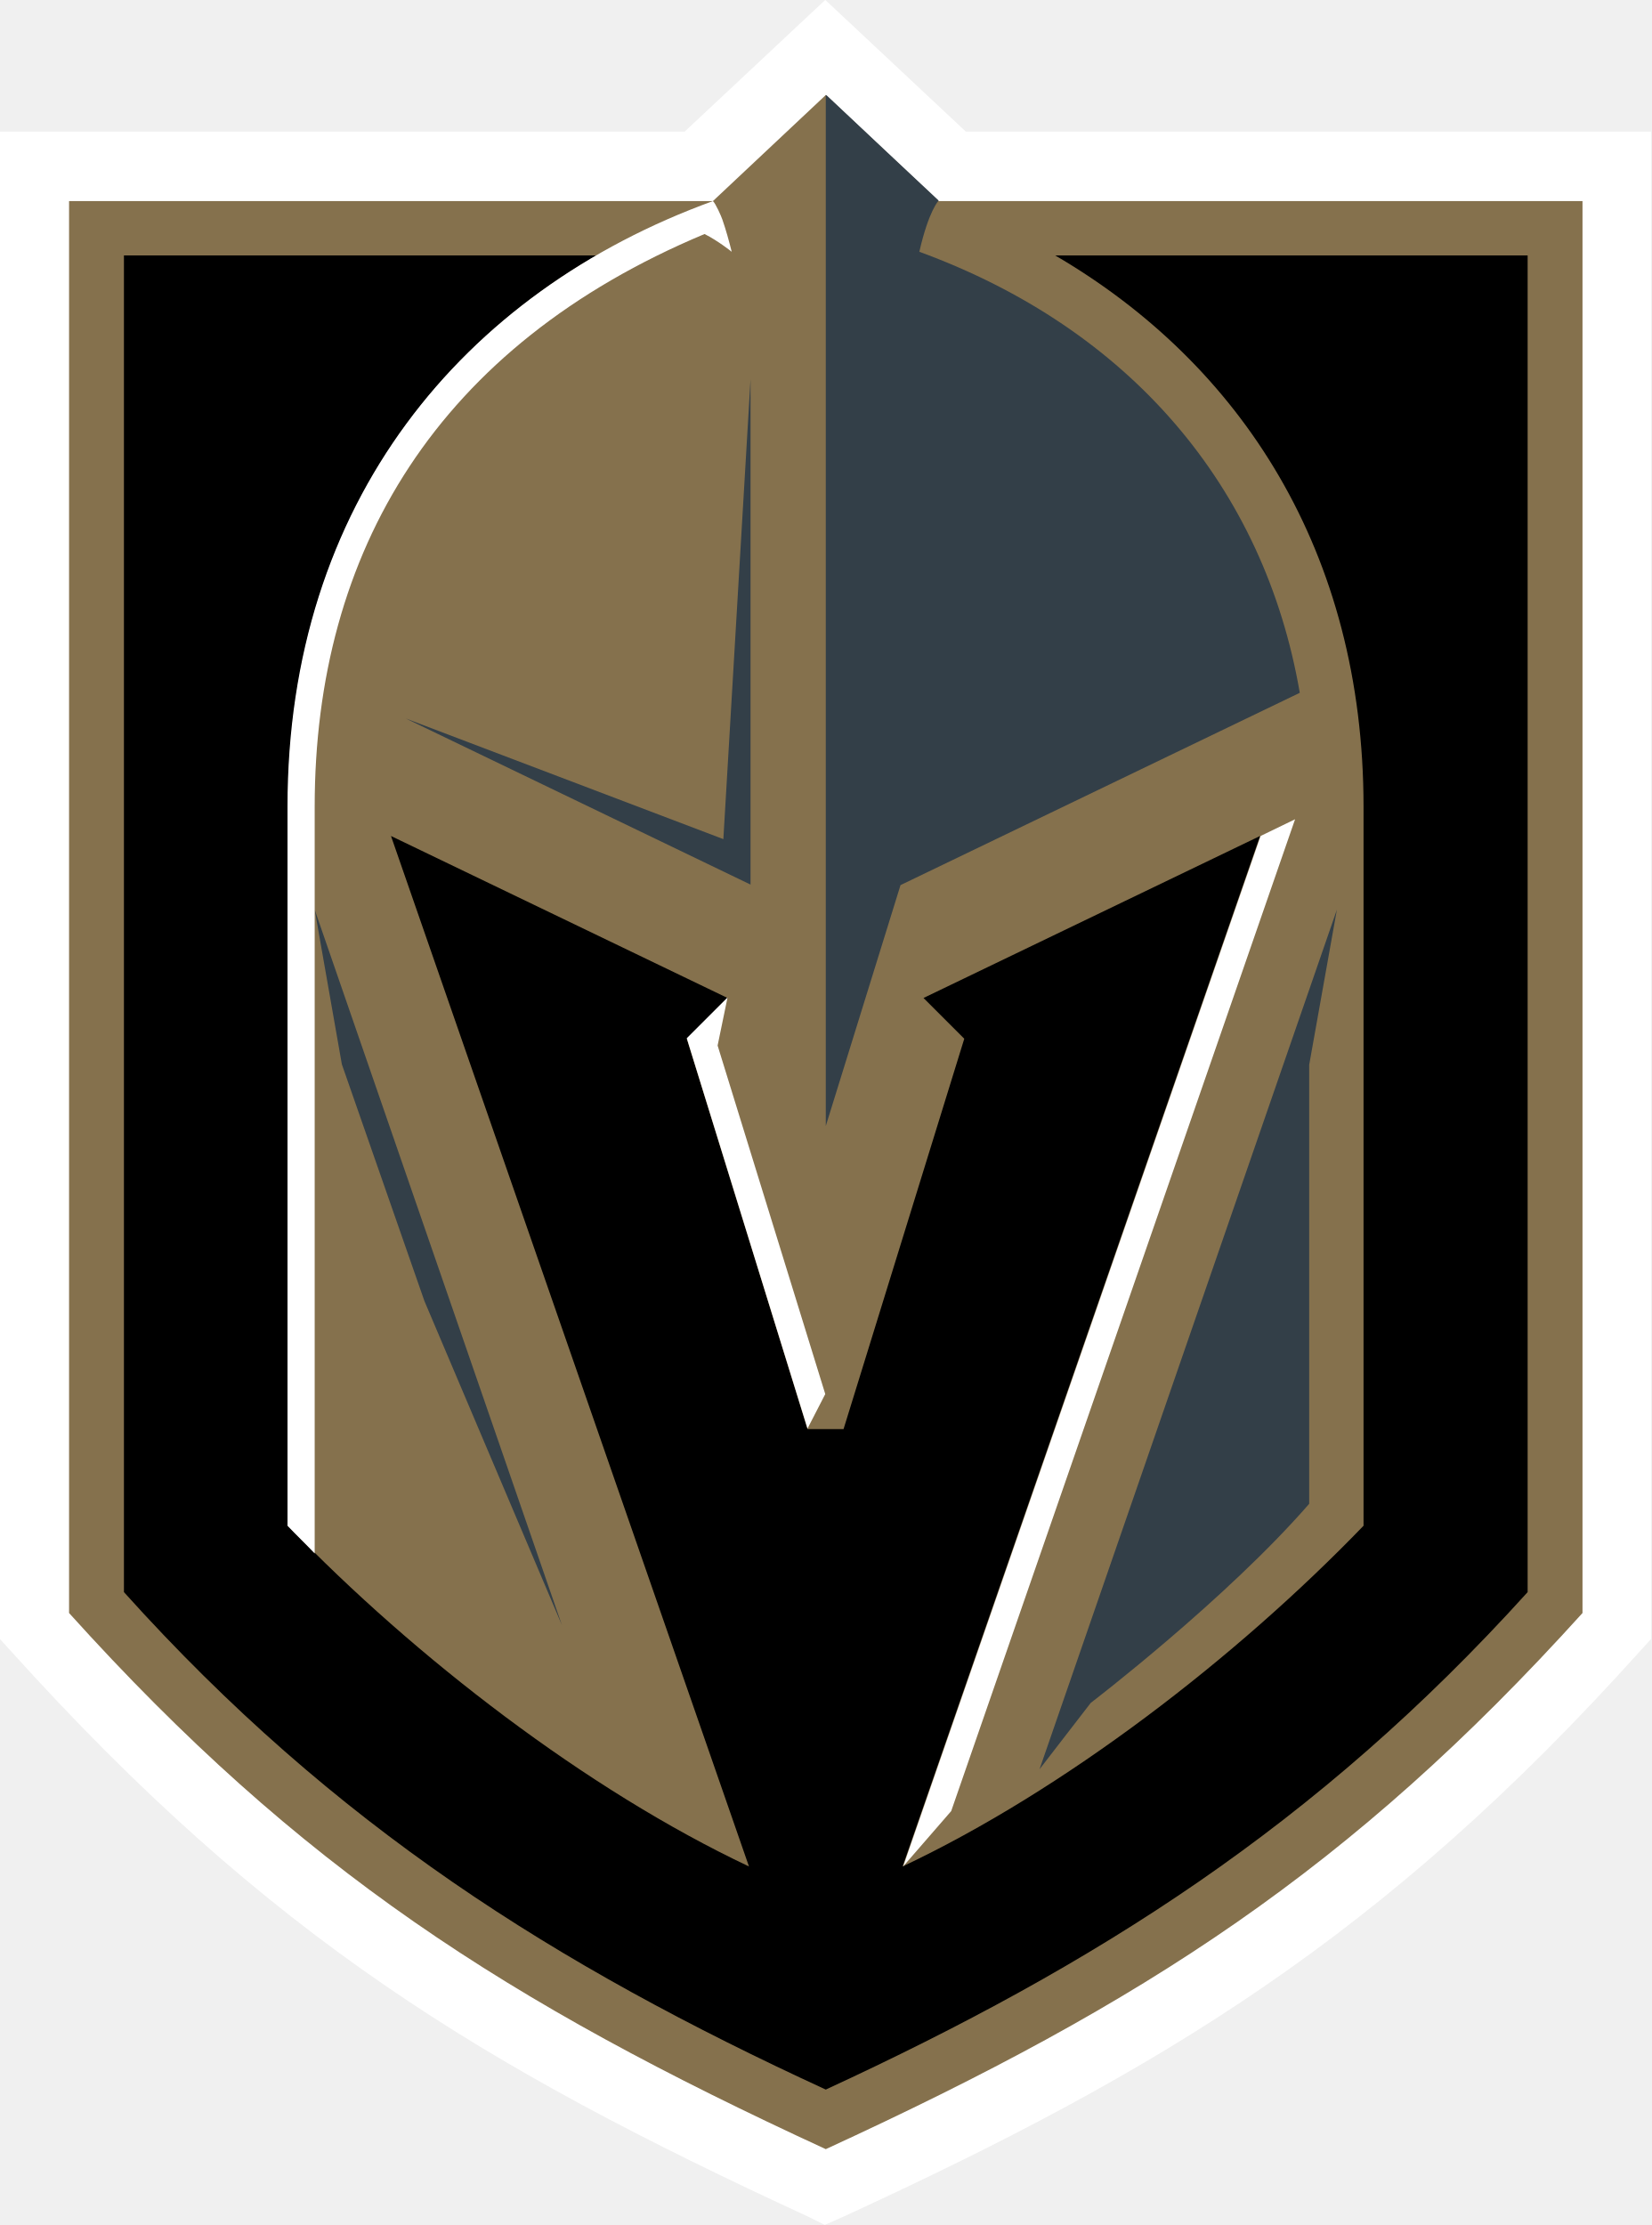
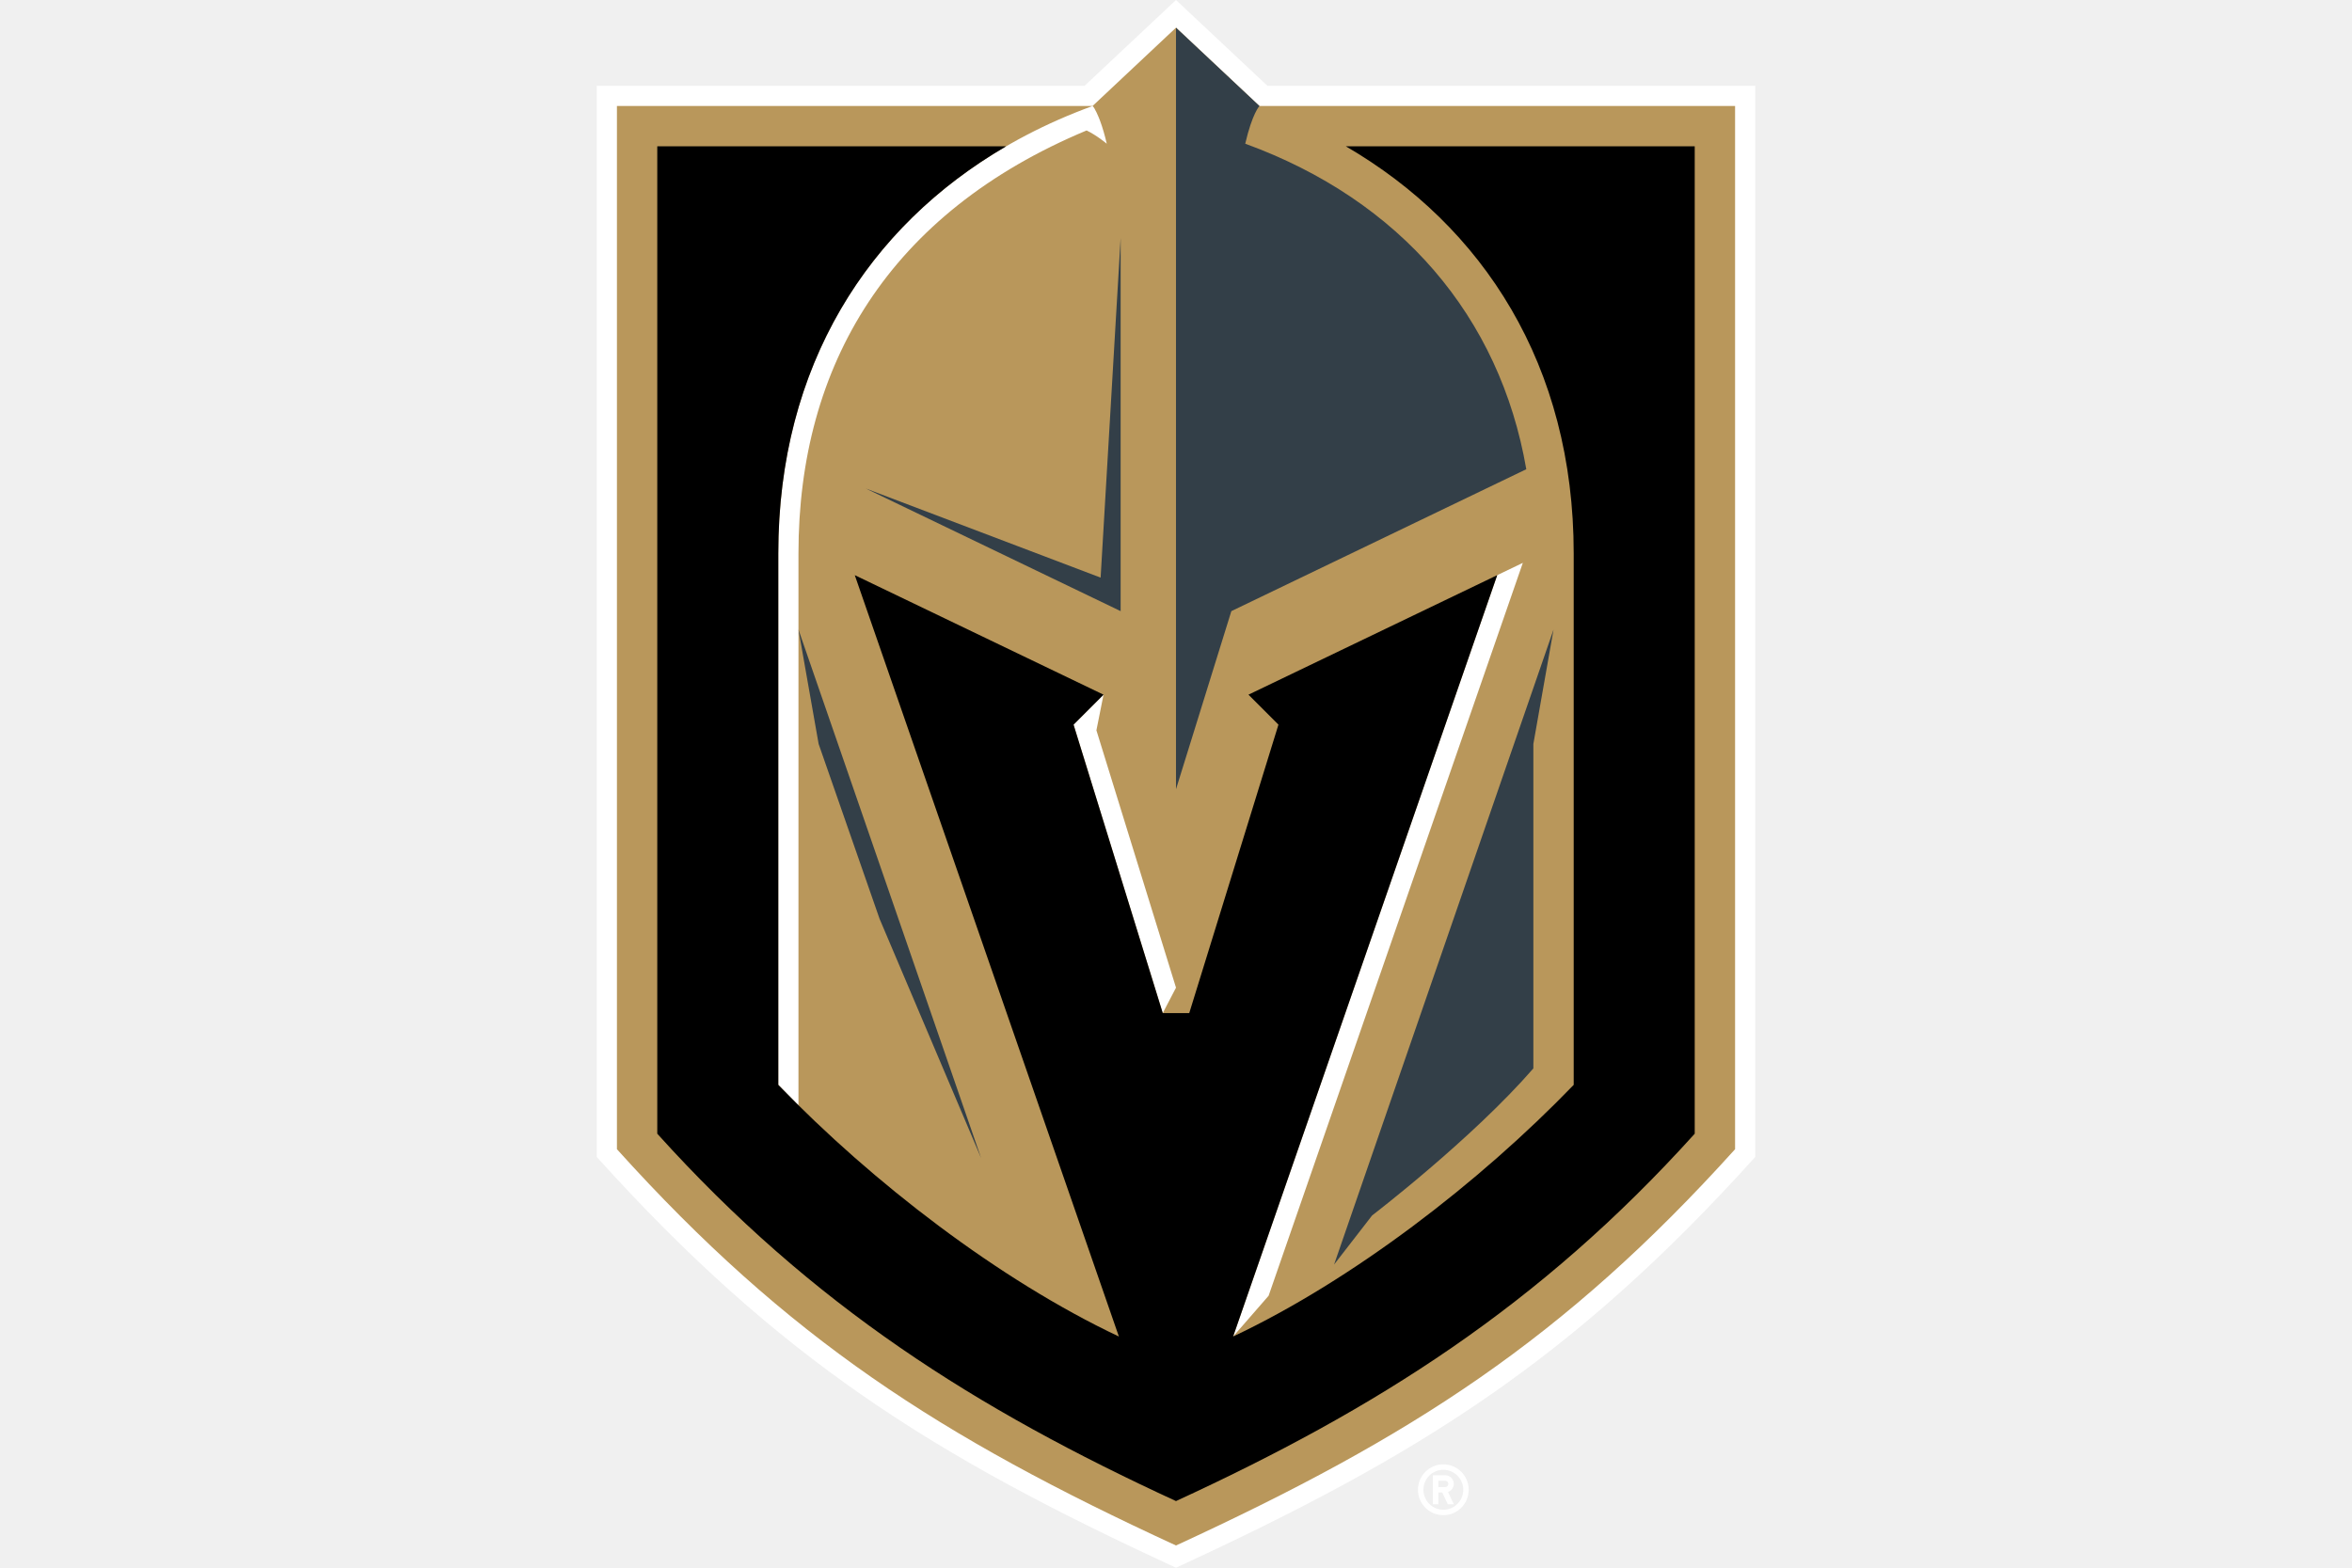
- <svg xmlns="http://www.w3.org/2000/svg" version="1.1" id="Layer_1" x="0px" y="0px" width="316px" height="425.8px" viewBox="0 0 316 425.8" style="enable-background:new 0 0 316 425.8;" xml:space="preserve">
-   <style type="text/css">
- 	.st0{fill:#FFFFFF;}
- 	.st1{fill:#85714D;}
- 	.st2{fill:#333F48;}
- </style>
-   <g transform="translate(.91597 1.084)">
-     <path class="st0" d="M153.7,423.1C91.3,394.3,50.6,369.7,1.1,314.8l-2.1-2.3V24.1h131.1l26.9-25.2l26.9,25.2h131.1v288.5l-2.1,2.3   c-49.1,54.6-91.5,80.2-152.6,108.3l-3.4,1.5L153.7,423.1z" />
-     <path class="st0" d="M180.8,32.1L157.1,9.9l-23.7,22.2H7.1v277.4c47.2,52.3,86.8,77.2,150,106.4c63.1-29.1,102.8-54,150-106.4V32.1   H180.8L180.8,32.1z" />
-     <path class="st1" d="M178.7,37.4c-0.2-0.2-21.6-20.3-21.6-20.3s-21.4,20.1-21.6,20.3H12.3v270.2c44.2,49,83.6,74.4,144.8,102.6   c61.1-28.1,100.4-53.5,144.8-102.6V37.4H178.7L178.7,37.4z" />
-     <path d="M291.4,47.8v255.8c-40.4,44.7-82.6,71.3-134.3,95.2c-51.7-23.8-94-50.4-134.3-95.2V47.8h90.4c-35.6,20.7-59,56.8-59,105.5   v137.6c24.3,25.2,57.1,50.5,88.2,65.2L73.9,158.9l64.4,31l-7.8,7.8l23.1,74.7h6.9l23.1-74.7l-7.8-7.8l64.4-31l-68.4,197.2   c30.9-14.6,63.7-39.8,88.2-65.2V153.3c0-48.7-23.4-84.7-59-105.5L291.4,47.8L291.4,47.8z" />
-     <path class="st2" d="M157.1,17.1v197.3l14.3-46.1l76.4-36.8C241,92,215.2,61.8,175,47.1c1.8-7.9,3.7-9.8,3.7-9.8   s-19.1-17.9-21.4-20.1L157.1,17.1L157.1,17.1z M142.7,71.5l-5.2,88l0,0l-60.8-23.1l66,31.8V71.5L142.7,71.5z M59.3,173l5.2,29.6   l15.8,45.3l26.3,62L59.3,173L59.3,173z M254.9,173L198,337.5l9.8-12.7c0,0,25.9-19.8,41.8-38.1v-84L254.9,173L254.9,173z" />
-     <path class="st0" d="M135.5,37.4C87.6,54.8,54.1,95,54.1,153.3v137.6c1.7,1.8,3.5,3.5,5.2,5.3V153.3c0-48.9,23.5-88.2,74.6-109.6   c2.6,1.3,5.2,3.4,5.2,3.4c-0.5-2-1.1-4.2-1.8-6.2C137.1,40.3,136,37.8,135.5,37.4L135.5,37.4z M246.9,155.7l-6.6,3.2l-68.4,197.2   l9.2-10.6L246.9,155.7L246.9,155.7z M138.3,189.8l-7.8,7.8l23.1,74.7l3.4-6.6L136.4,199L138.3,189.8L138.3,189.8z" />
-   </g>
+ <svg xmlns="http://www.w3.org/2000/svg" fill="none" viewBox="0 0 960 640">
+   <path fill="#fff" d="M517.312 35.03 479.999 0s-30.894 29.003-37.312 35.03H243.574v437.294C317.906 554.723 380.309 594.081 479.999 640c99.495-45.83 161.97-85.14 236.425-167.676V35.03H517.312Zm82.152 573.165c0-5.727-4.61-10.375-10.347-10.375-5.714 0-10.365 4.648-10.365 10.375 0 5.726 4.651 10.367 10.365 10.367 5.736 0 10.347-4.64 10.347-10.367Zm-18.478 0c0-4.504 3.638-8.15 8.131-8.15 4.494 0 8.135 3.646 8.135 8.15 0 4.484-3.64 8.143-8.135 8.143-4.493 0-8.131-3.66-8.131-8.143Z" />
+   <path fill="#fff" d="m593.39 614.116-2.351-5.008c1.359-.484 2.35-1.807 2.35-3.319a3.538 3.538 0 0 0-3.535-3.533h-4.997v11.86h2.234v-4.806h1.602l2.241 4.806h2.456Zm-3.536-7.037h-2.763v-2.572h2.763a1.283 1.283 0 0 1 1.203.786c.066.157.1.326.099.496 0 .72-.563 1.29-1.302 1.29Z" />
+   <path fill="#B9975B" d="M514.05 43.263c-.345-.34-34.05-31.972-34.05-31.972s-33.702 31.632-34.048 31.972H251.809V469.16c69.648 77.227 131.74 117.34 228.192 161.775 96.246-44.34 158.326-84.306 228.192-161.775V43.263H514.05ZM325.904 225.935V451.21a493.137 493.137 0 0 1-8.232-8.323v-216.95c0-91.853 52.835-155.167 128.263-182.657.913.638 2.537 4.634 2.936 5.673 1.17 3.052 2.124 6.508 2.87 9.72 0 0-4.12-3.446-8.23-5.418-80.545 33.652-117.607 95.655-117.607 172.681v-.001Zm148.691 187.66-36.41-117.762 12.237-12.237-2.906 14.548 32.485 105.068-5.406 10.383Zm43.206 115.386-14.485 16.645 107.793-310.821 10.457-5.025-103.765 299.201Z" />
+   <path fill="#000" d="M691.725 59.728v403.105c-63.606 70.532-130.255 112.436-211.726 149.974-81.471-37.538-148.12-79.442-211.726-149.974V59.728h142.408c-56.125 32.651-93.011 89.467-93.011 166.209v216.95c38.271 39.664 90 79.579 139.015 102.739l-107.798-310.82 101.533 48.79-12.237 12.238 36.41 117.762h10.813l36.41-117.762-12.238-12.237 101.53-48.791-107.794 310.82c48.681-23.003 100.438-62.759 139.015-102.739v-216.95c0-76.742-36.887-133.558-93.012-166.209h142.408Z" />
+   <path fill="#333F48" d="M508.259 58.67c2.89-12.44 5.805-15.392 5.805-15.392a87328.21 87328.21 0 0 0-34.065-31.989v310.916l22.594-72.713 120.383-57.932c-10.751-62.247-51.307-109.78-114.717-132.89Zm125.837 198.348-89.573 259.227 15.524-20.05s40.82-31.248 65.816-60.024V303.716l8.233-46.698Zm-308.194 0 74.545 215.734-41.44-97.654-24.872-71.382-8.233-46.698Zm123.332-21.208-95.87-36.385 104.041 50.068V97.143l-8.171 138.667Z" />
</svg>
